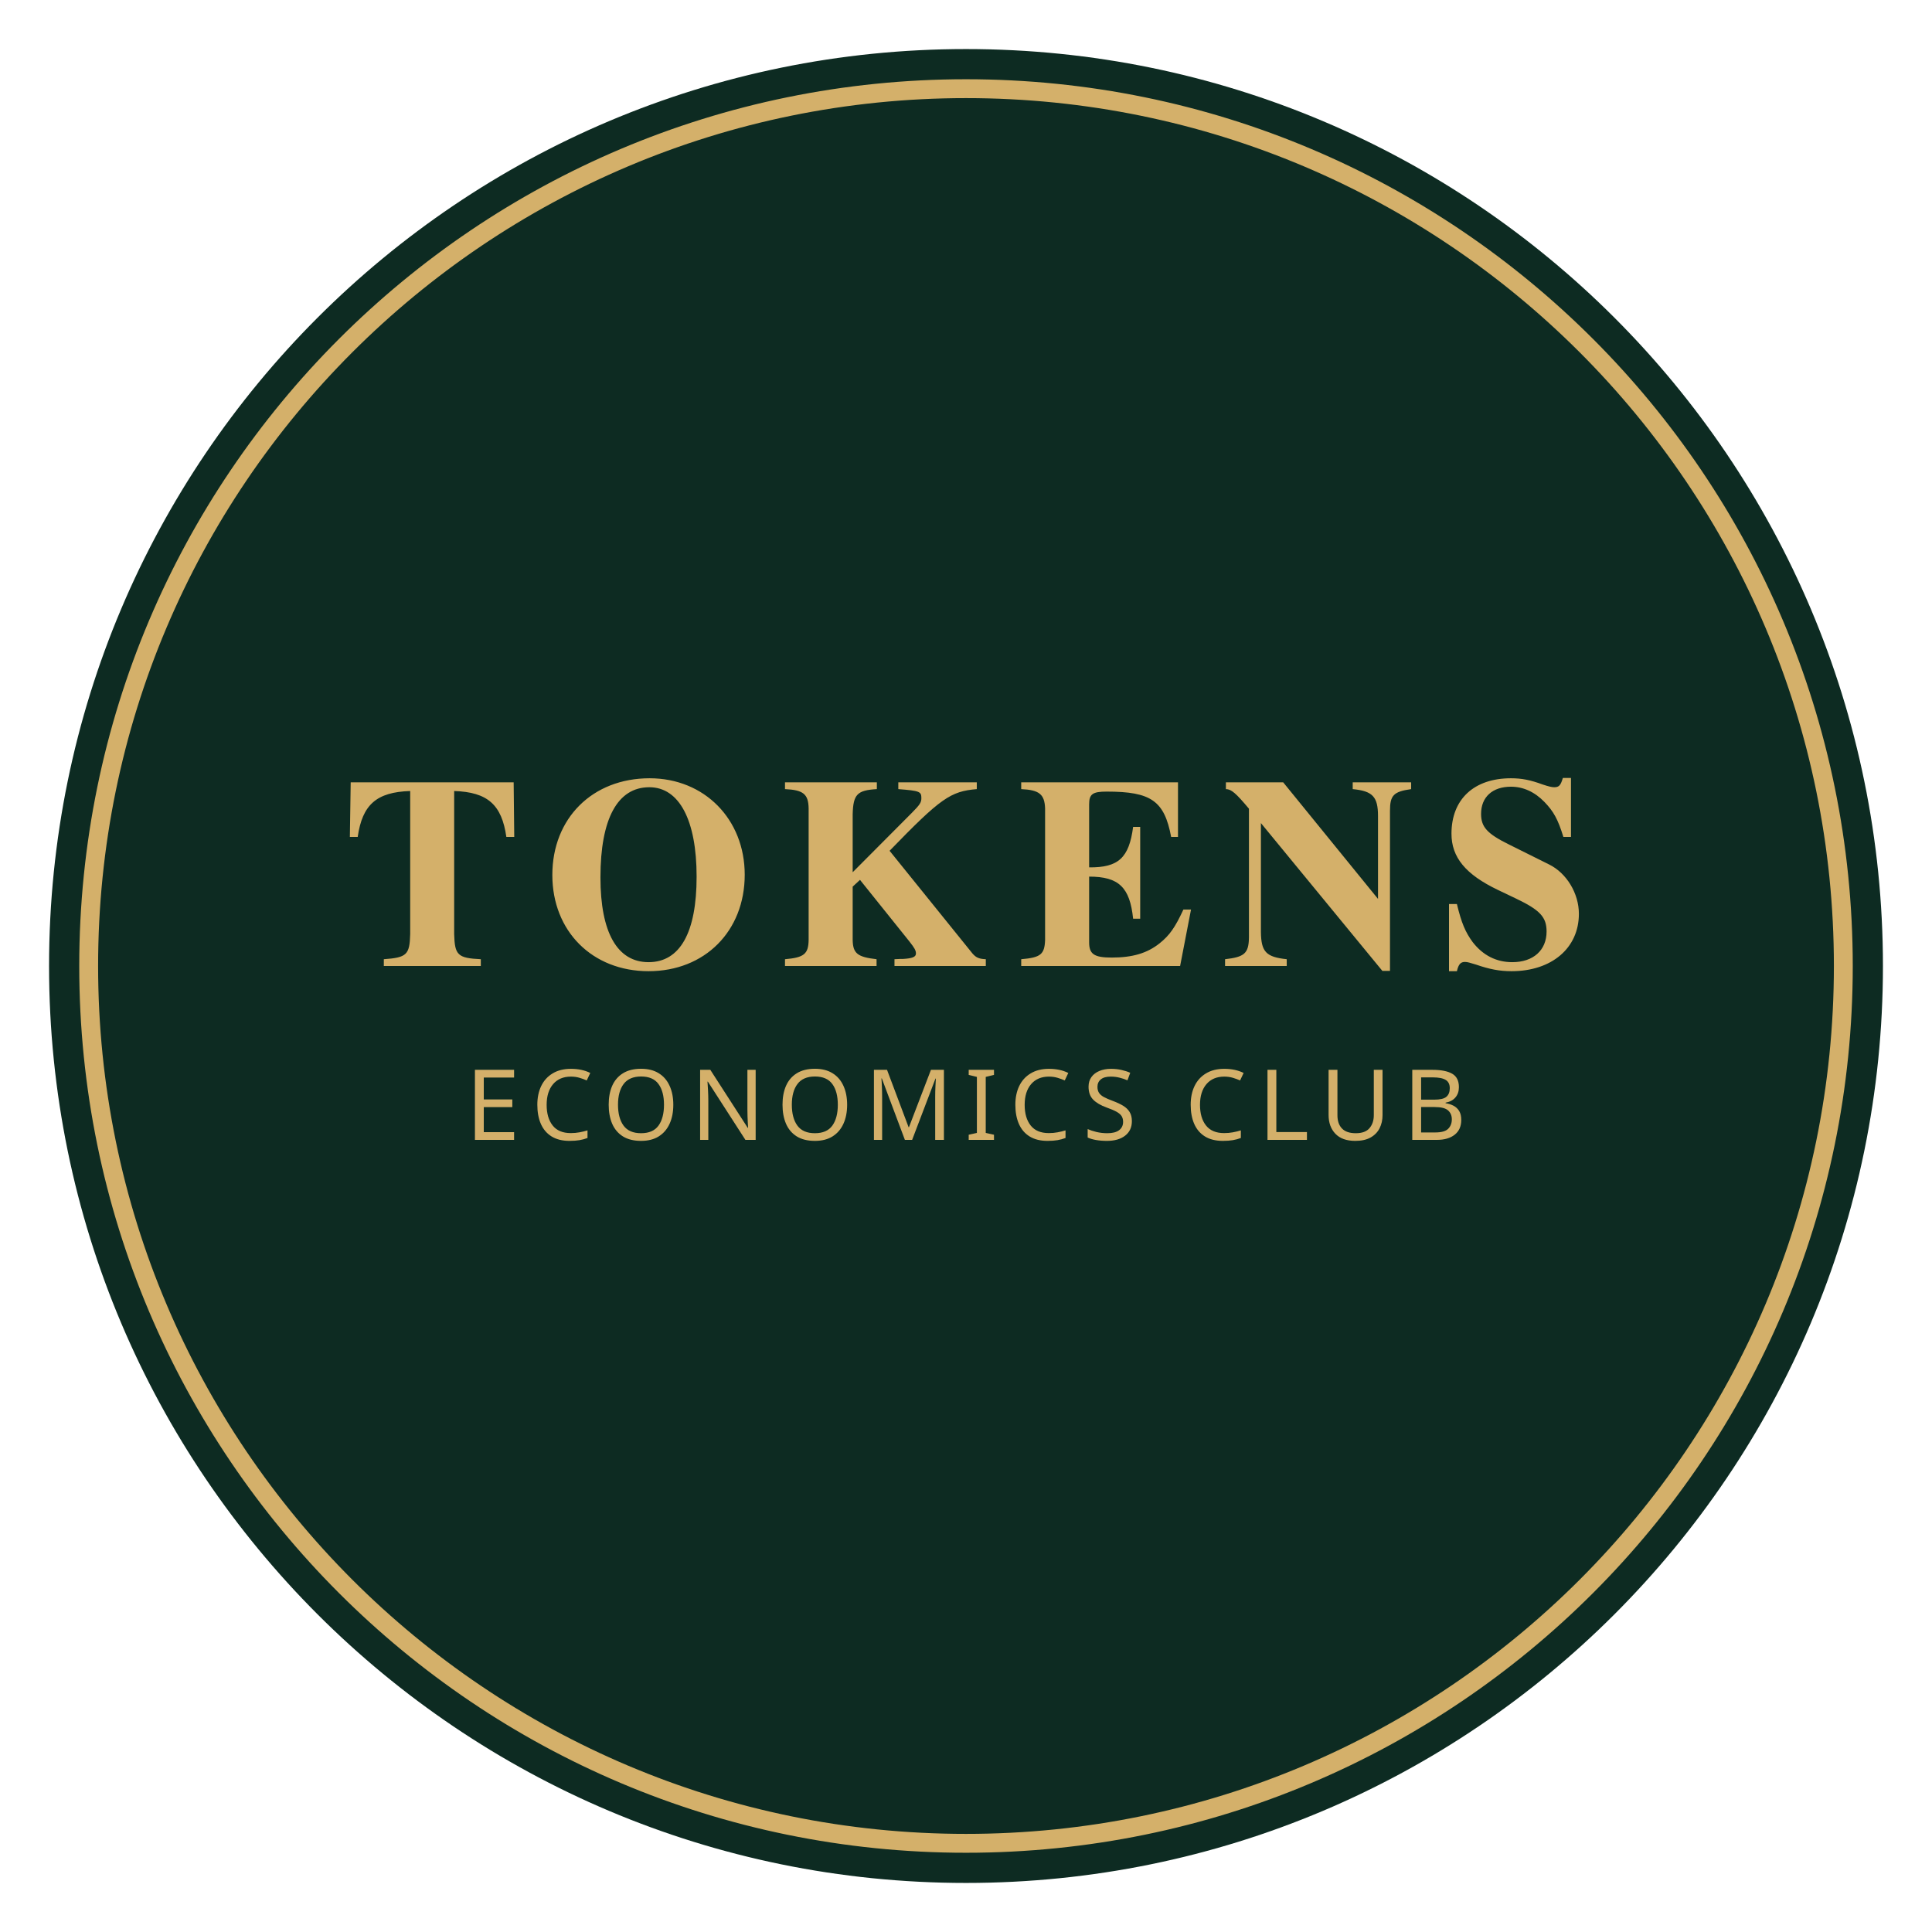
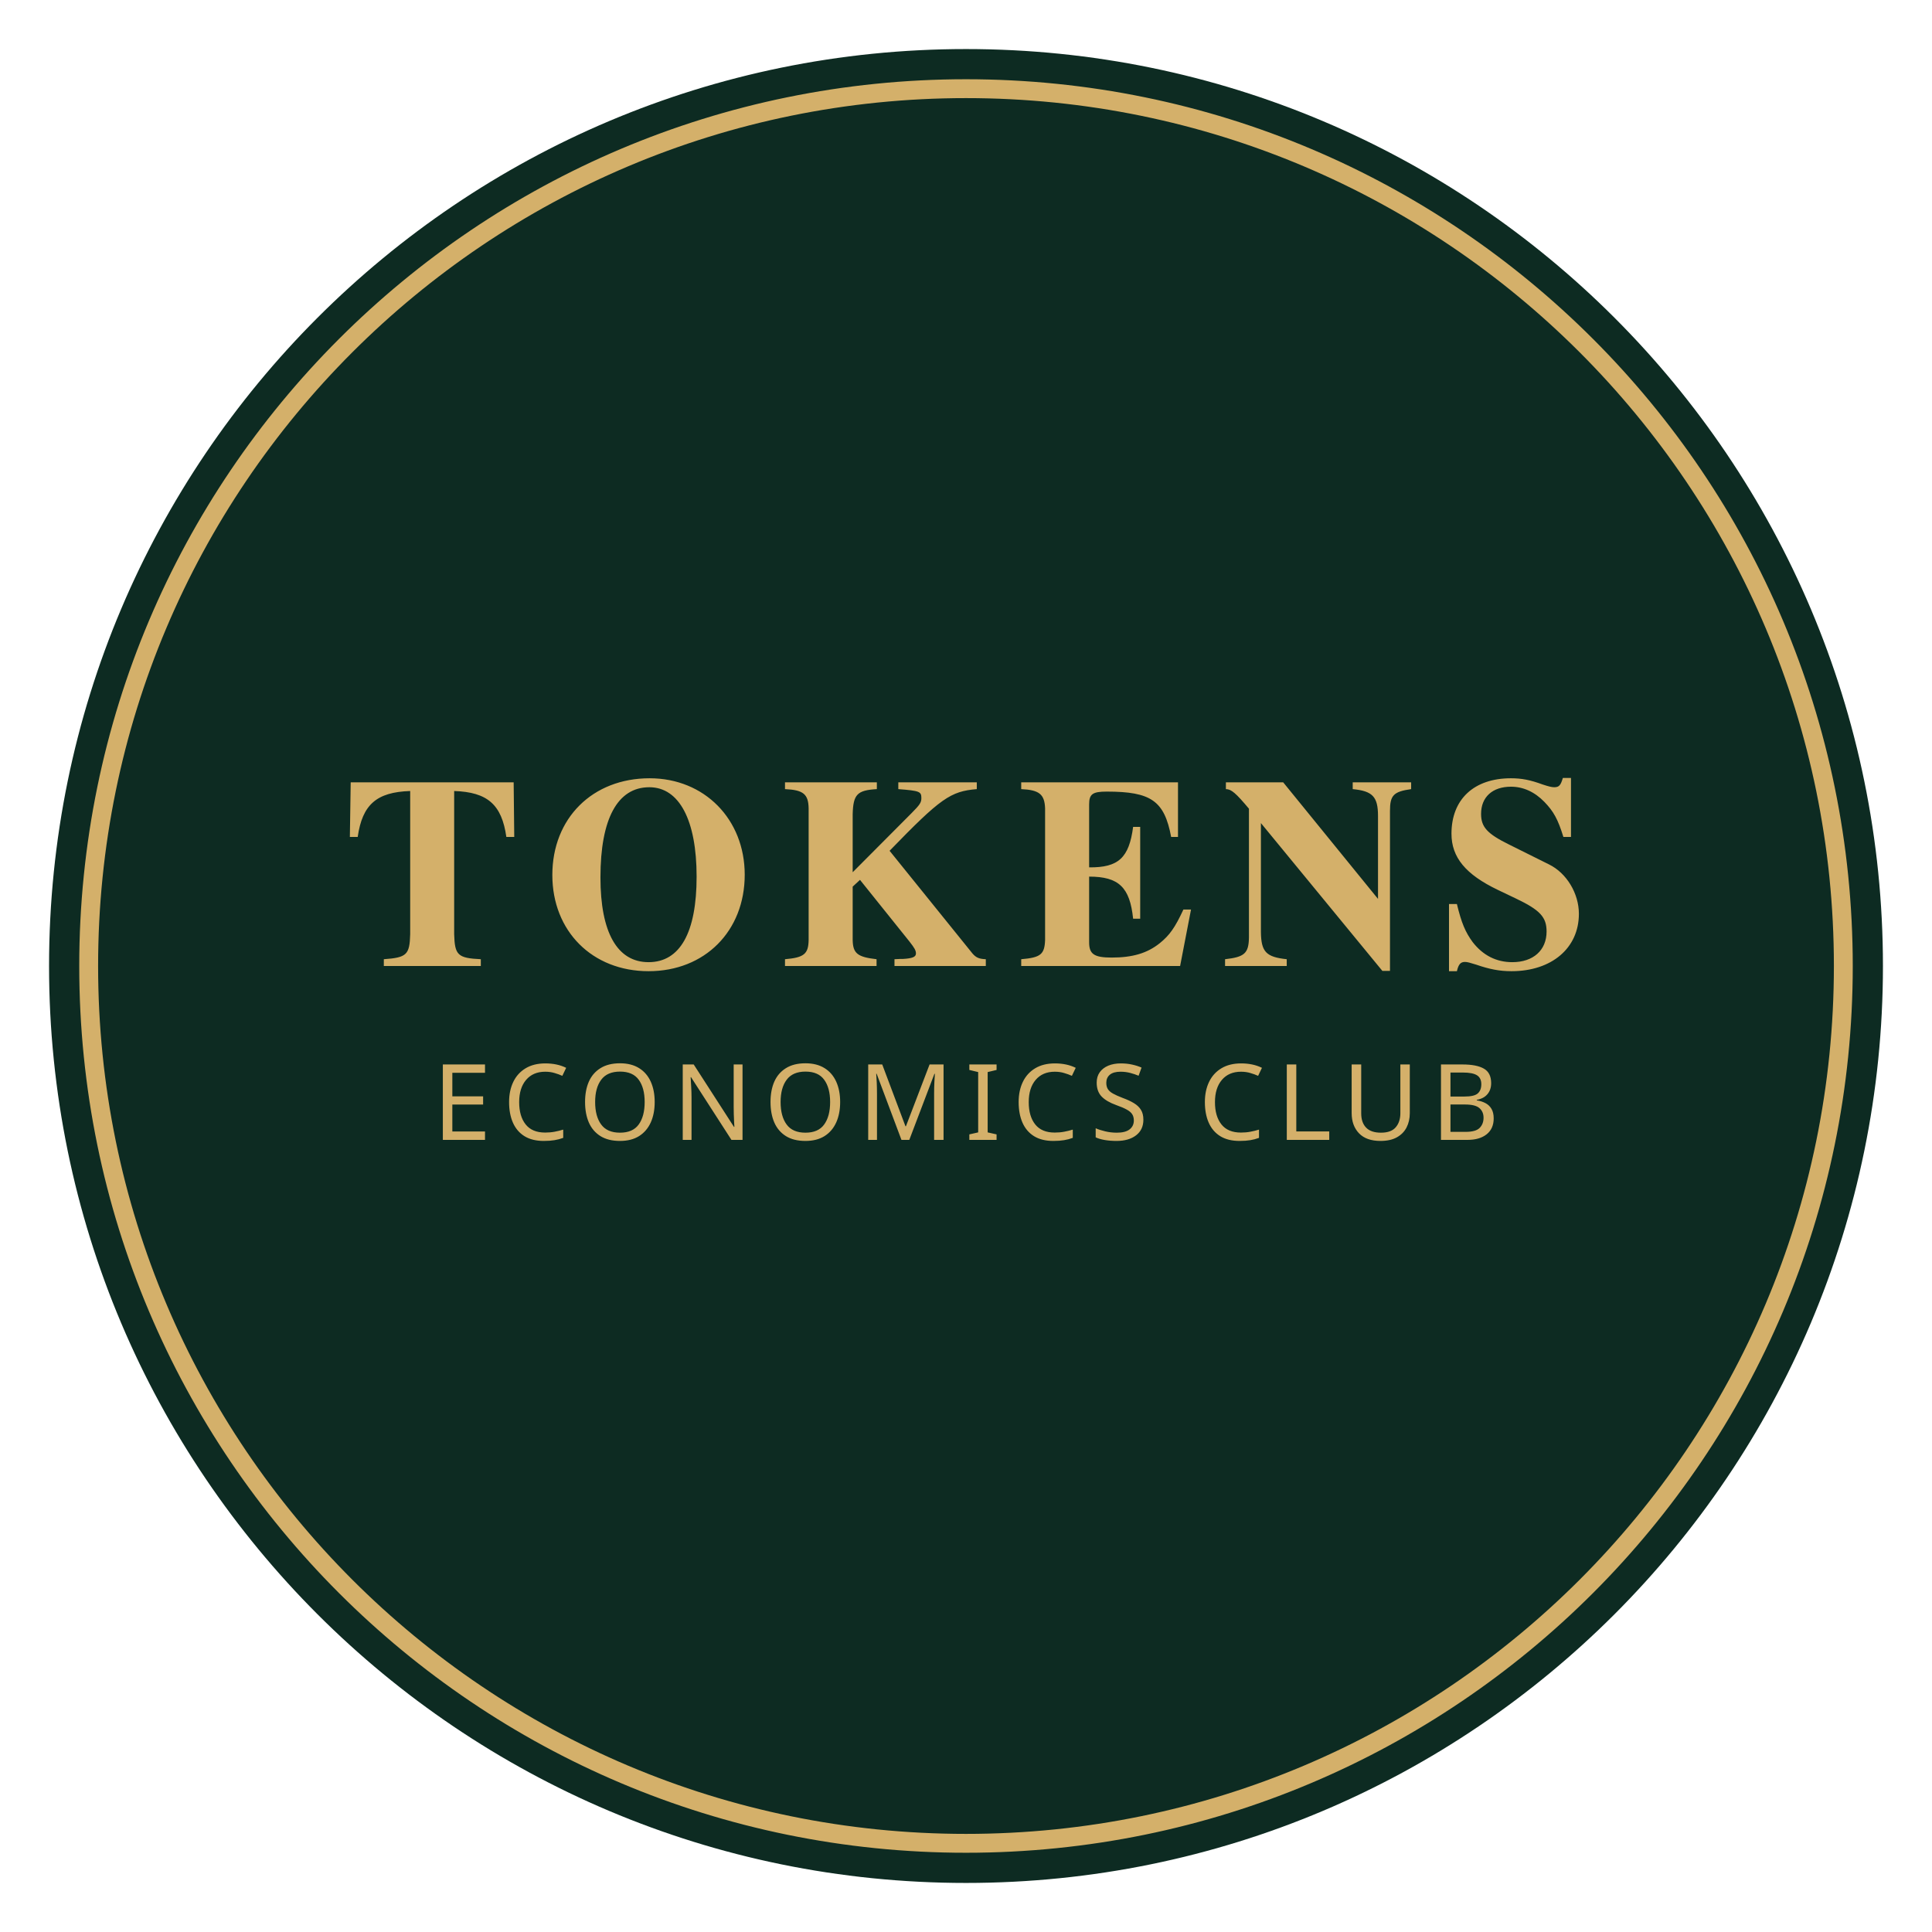
<svg xmlns="http://www.w3.org/2000/svg" width="512" height="512" viewBox="0 0 512 512">
  <circle cx="256" cy="256" r="240" fill="#0D2B22" stroke="#0D2B22" stroke-width="6" />
  <circle cx="256" cy="256" r="232.5" fill="#0D2B22" stroke="#D4B06A" stroke-width="5" />
-   <text x="50%" y="50%" text-anchor="middle" fill="#D4B06A" font-family="Times, serif" font-size="72" font-weight="bold" letter-spacing="6">TOKENS</text>
-   <text x="50%" y="59%" text-anchor="middle" fill="#D4B06A" font-family="SF Pro, sans-serif" font-size="26" letter-spacing="3">ECONOMICS CLUB</text>
+   <text x="50%" y="50%" text-anchor="middle" fill="#D4B06A" font-family="Times, serif" font-size="72" font-weight="bold" letter-spacing="6" style="text-shadow: rgb(0, 0, 0) 0px 0px 0px !important;">TOKENS</text>
+   <text x="50%" y="59%" text-anchor="middle" fill="#D4B06A" font-family="SF Pro, sans-serif" font-size="28" letter-spacing="3" style="text-shadow: rgb(0, 0, 0) 0px 0px 0px !important;">ECONOMICS CLUB</text>
</svg>
